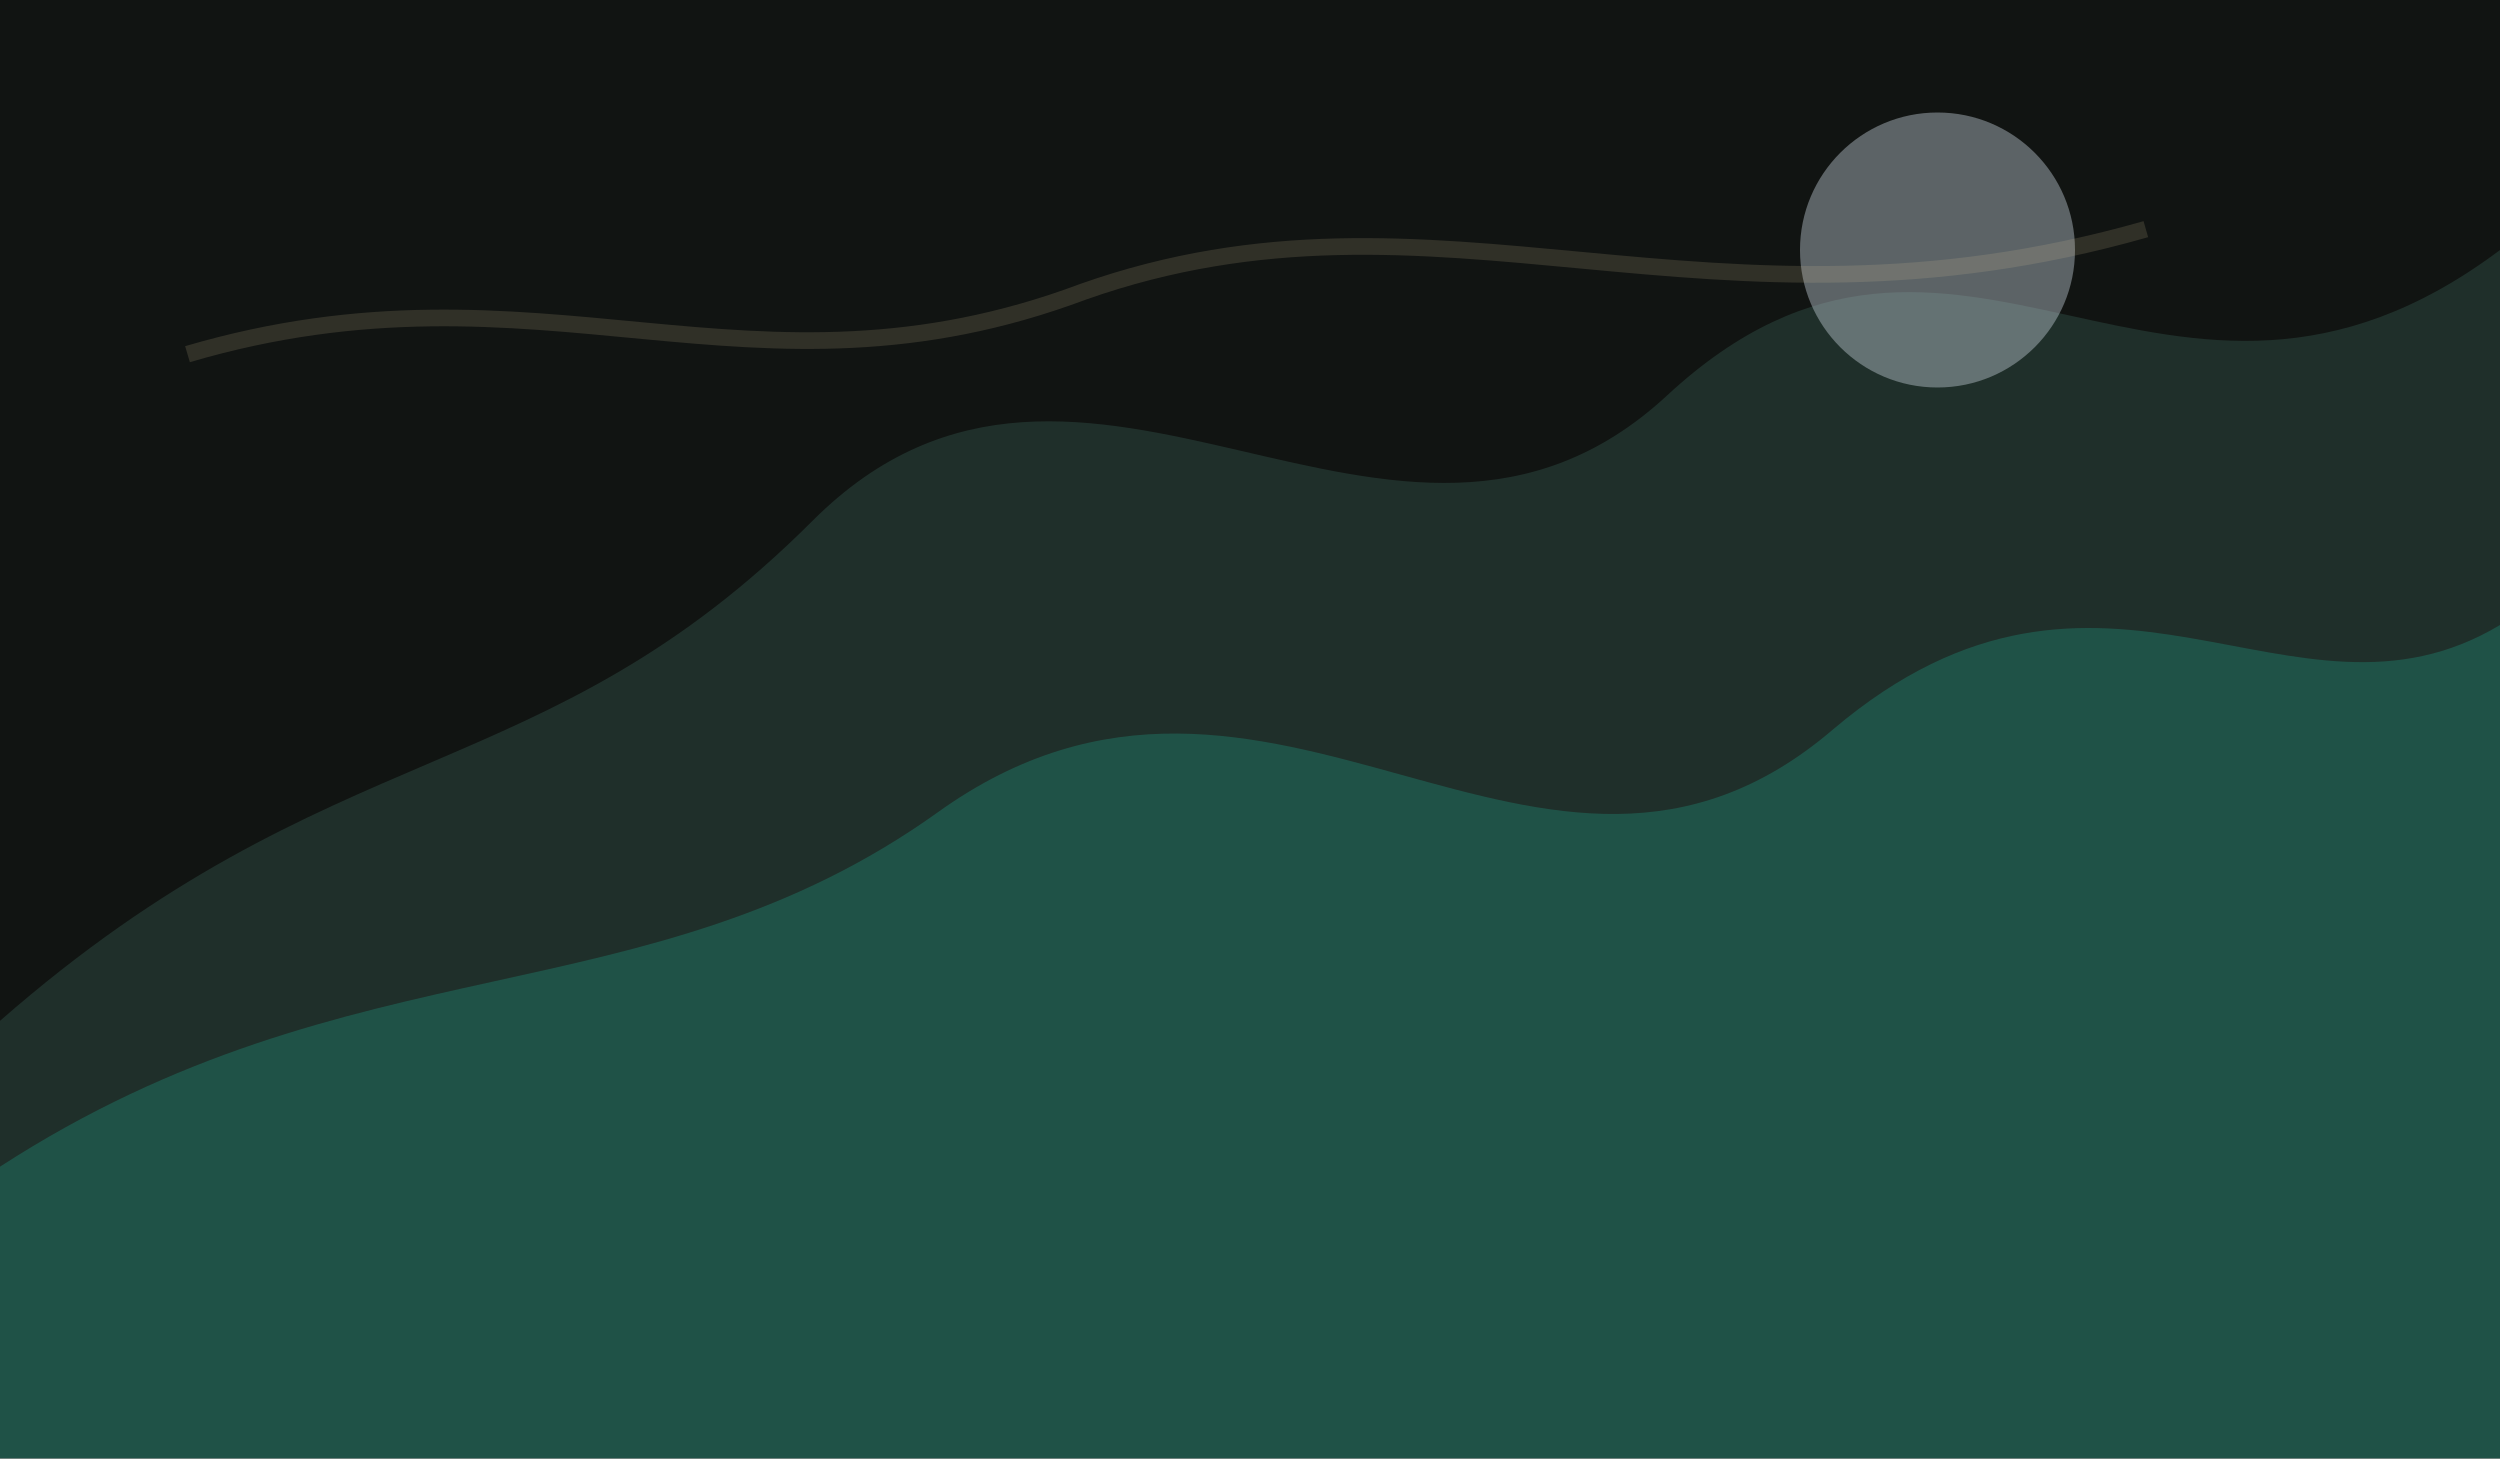
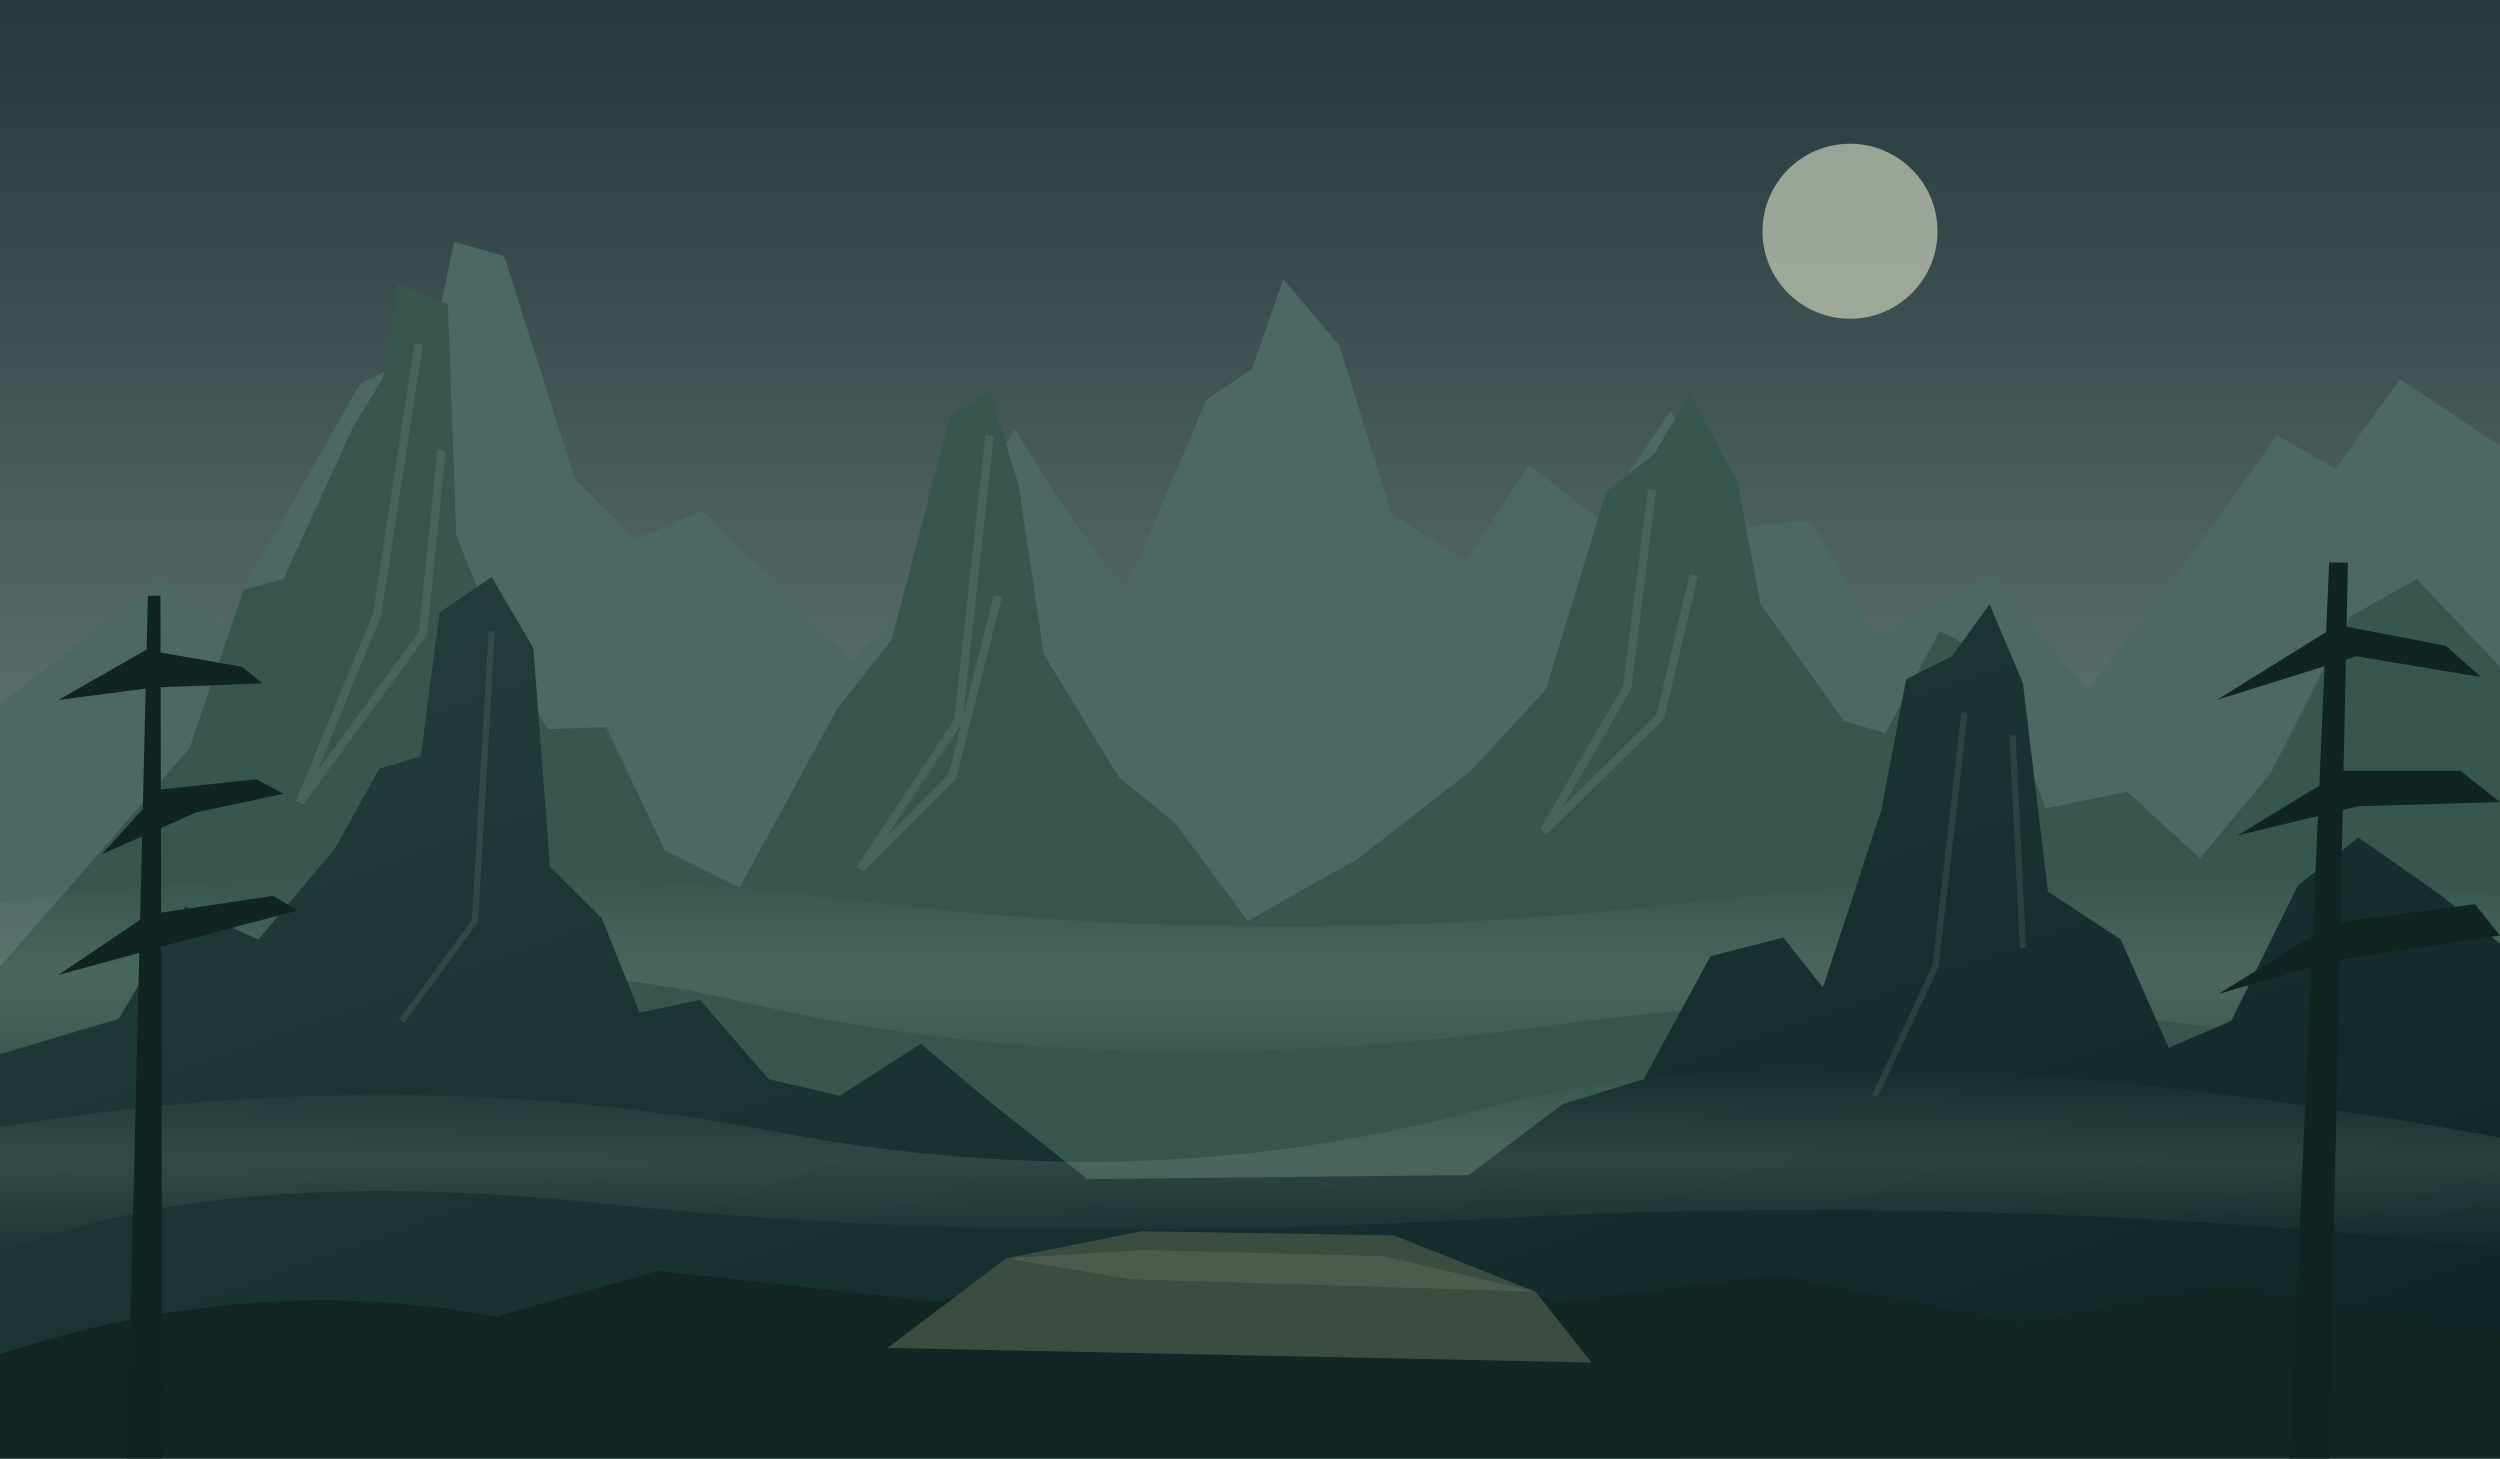
<svg xmlns="http://www.w3.org/2000/svg" viewBox="0 0 1200 700" role="img" aria-label="Ink landscape">
-   <rect width="1200" height="700" fill="#111412" />
-   <path d="M0 490 C160 350 260 380 390 250 C520 120 670 310 800 190 C940 60 1040 240 1200 120 L1200 700 L0 700 Z" fill="#1f2f2a" />
-   <path d="M0 560 C170 450 310 490 450 390 C610 275 740 470 880 350 C1010 240 1100 360 1200 300 L1200 700 L0 700 Z" fill="#1f6f5f" opacity=".55" />
-   <circle cx="930" cy="120" r="66" fill="#b9c3cc" opacity=".45" />
-   <path d="M90 170 C260 120 360 200 520 140 C690 80 820 170 1030 110" stroke="#d9c69a" stroke-width="8" opacity=".16" fill="none" />
+   <defs>
+     <linearGradient id="sky" x2="0" y2="1">
+       <stop stop-color="#24383d" />
+       <stop offset=".6" stop-color="#657974" />
+       <stop offset="1" stop-color="#243a32" />
+     </linearGradient>
+     <linearGradient id="mount" x2="1" y2="1">
+       <stop stop-color="#233f3d" />
+       <stop offset="1" stop-color="#0e2426" />
+     </linearGradient>
+     <linearGradient id="fog" x2="0" y2="1">
+       <stop stop-color="#c3cdb8" stop-opacity="0" />
+       <stop offset=".5" stop-color="#b6c6b1" stop-opacity=".15" />
+       <stop offset="1" stop-color="#b6c6b1" stop-opacity="0" />
+     </linearGradient>
+   </defs>
+   <rect width="1200" height="700" fill="url(#sky)" />
+   <circle cx="888" cy="111" r="42" fill="#d4d8c1" opacity=".65" />
+   <path d="M0 338 L77 278 L107 300 L173 184 L207 168 L218 116 L242 123 L276 230 L305 259 L337 245 L409 317 L445 280 L487 206 L509 241 L540 284 L579 192 L601 177 L616 134 L643 166 L668 247 L704 269 L734 223 L767 249 L802 197 L834 253 L869 250 L901 305 L956 276 L1002 331 L1047 273 L1093 209 L1121 225 L1152 182 L1200 214 L1200 700 L0 700Z" fill="#4c6863" />
+   <path d="M0 464 L55 401 L91 359 L117 283 L136 278 L169 206 L184 181 L191 136 L215 146 L219 257 L244 320 L263 350 L291 349 L319 408 L355 426 L402 340 L428 307 L456 200 L475 188 L489 233 L501 314 L537 373 L564 395 L599 442 L652 412 L706 370 L742 331 L771 236 L794 218 L811 189 L834 231 L845 290 L885 346 L905 352 L931 303 L953 314 L982 388 L1021 380 L1056 412 L1090 371 L1128 296 L1160 278 L1200 320 L1200 700 L0 700Z" fill="#36564e" />
+   <path d="M475 209 L460 346 L413 417 L457 373 L479 286 M793 235 L781 330 L741 399 L797 344 L813 276 M201 165 L181 295 L144 385 L203 304 L212 216" stroke="#809280" stroke-width="4" fill="none" opacity=".24" />
+   <path d="M0 433 Q210 407 409 432 T813 433 T1200 430 L1200 519 Q962 462 746 492 T357 481 T0 515Z" fill="url(#fog)" />
+   <path d="M0 506 L57 489 L89 435 L124 451 L161 407 L182 369 L202 363 L211 294 L236 277 L256 311 L264 416 L289 441 L307 486 L336 480 L369 518 L403 526 L442 501 L474 528 L522 566 L705 564 L750 530 L789 518 L821 459 L856 450 L875 474 L903 389 L915 326 L937 315 L955 290 L971 328 L983 428 L1018 451 L1041 503 L1071 490 L1103 425 L1132 402 L1172 430 L1200 453 L1200 700 L0 700Z" fill="url(#mount)" />
+   <path d="M236 303 L228 442 L193 490 M943 342 L929 464 L900 526 M966 353 L971 455" stroke="#8a9c85" stroke-width="3" fill="none" opacity=".17" />
+   <path d="M0 541 Q193 509 371 543 T713 532 T1200 546 L1200 599 Q950 572 715 585 T292 578 T0 602Z" fill="url(#fog)" />
+   <path d="M0 650 Q122 610 238 632 L316 610 L451 625 L525 596 L677 598 L748 625 L853 612 L970 635 L1067 617 L1200 641 L1200 700 L0 700Z" fill="#122723" />
+   <path d="M426 647 L483 604 L548 591 L669 593 L737 620 L764 654Z" fill="#3b4d41" />
+   <path d="M483 604 L549 600 L664 603 L737 620 L542 614Z" fill="#72806a" opacity=".3" />
+   <g fill="#102522">
+     <path d="M61 700 L71 286 L77 286 L78 700Z M49 410 L77 379 L123 374 L136 381 L94 390Z M28 468 L71 439 L131 430 L143 437 L90 451Z M28 336 L70 312 L116 320 L126 328 L74 330Z" />
+     <path d="M1099 700 L1118 270 L1127 270 L1118 700Z M1064 336 L1122 300 L1174 310 L1191 325 L1131 315Z M1074 401 L1125 370 L1181 370 L1200 385 L1132 387Z M1065 477 L1120 443 L1188 434 L1200 449 L1121 461Z" />
+   </g>
</svg>
